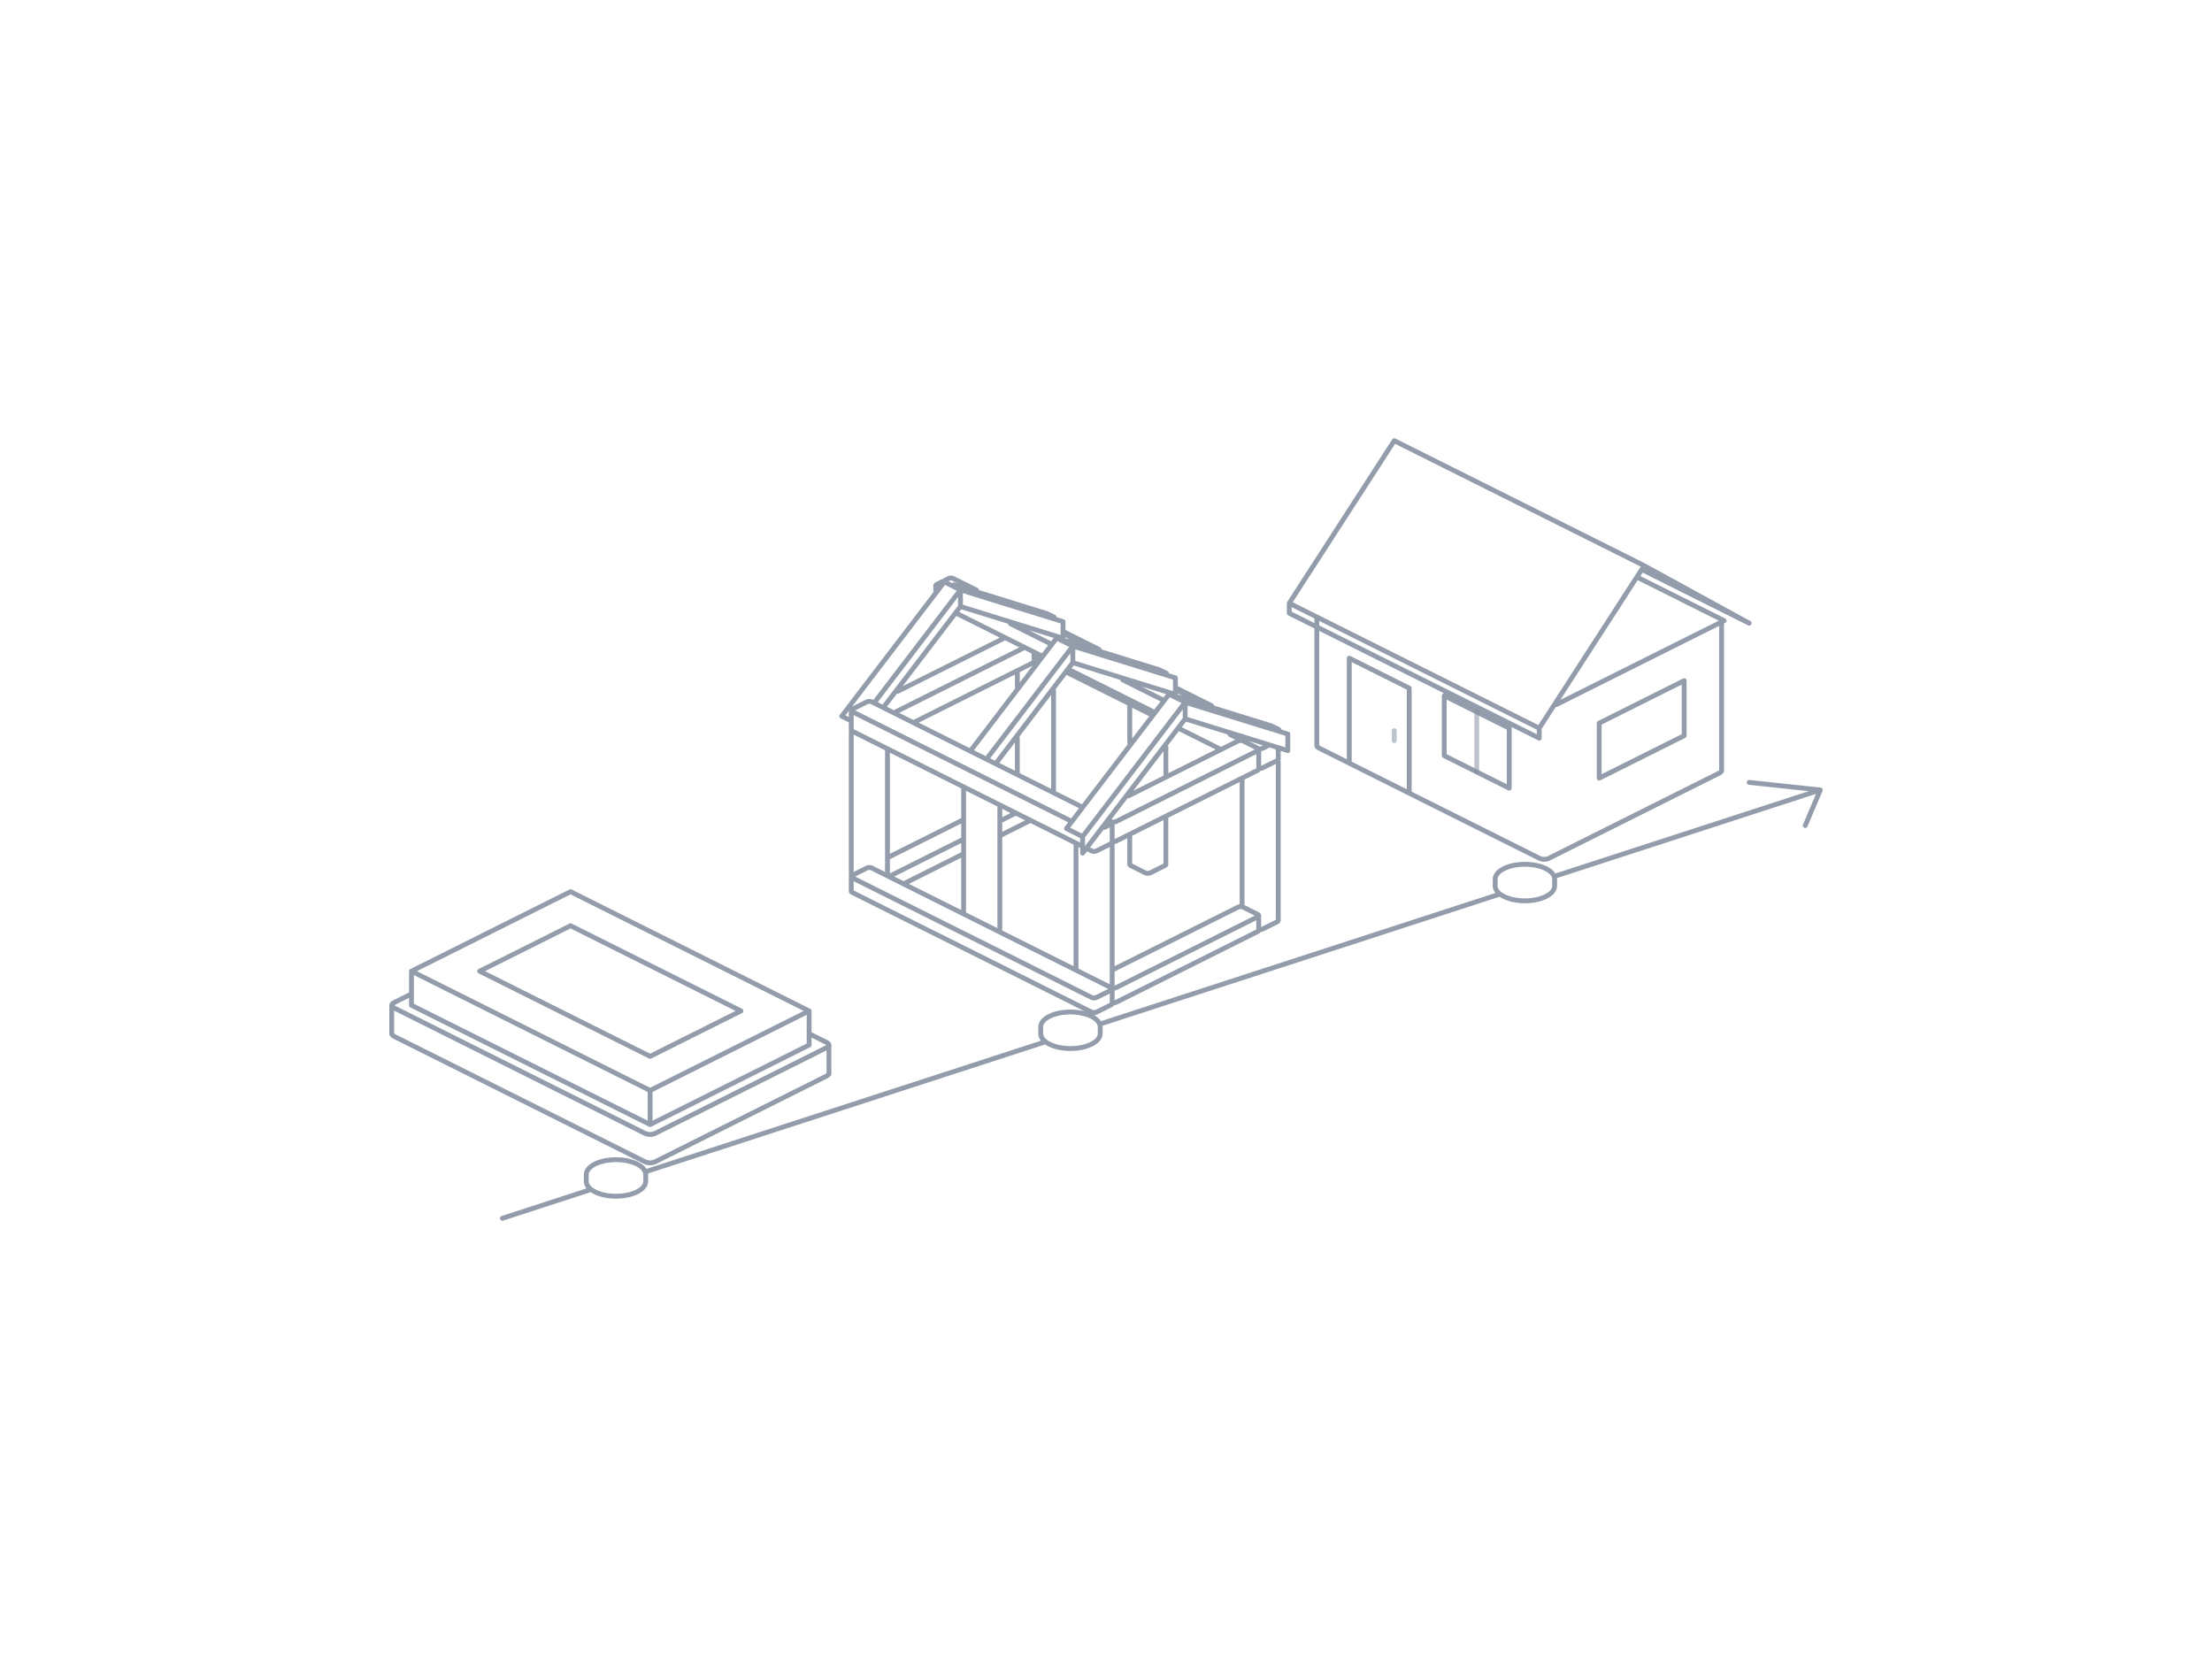
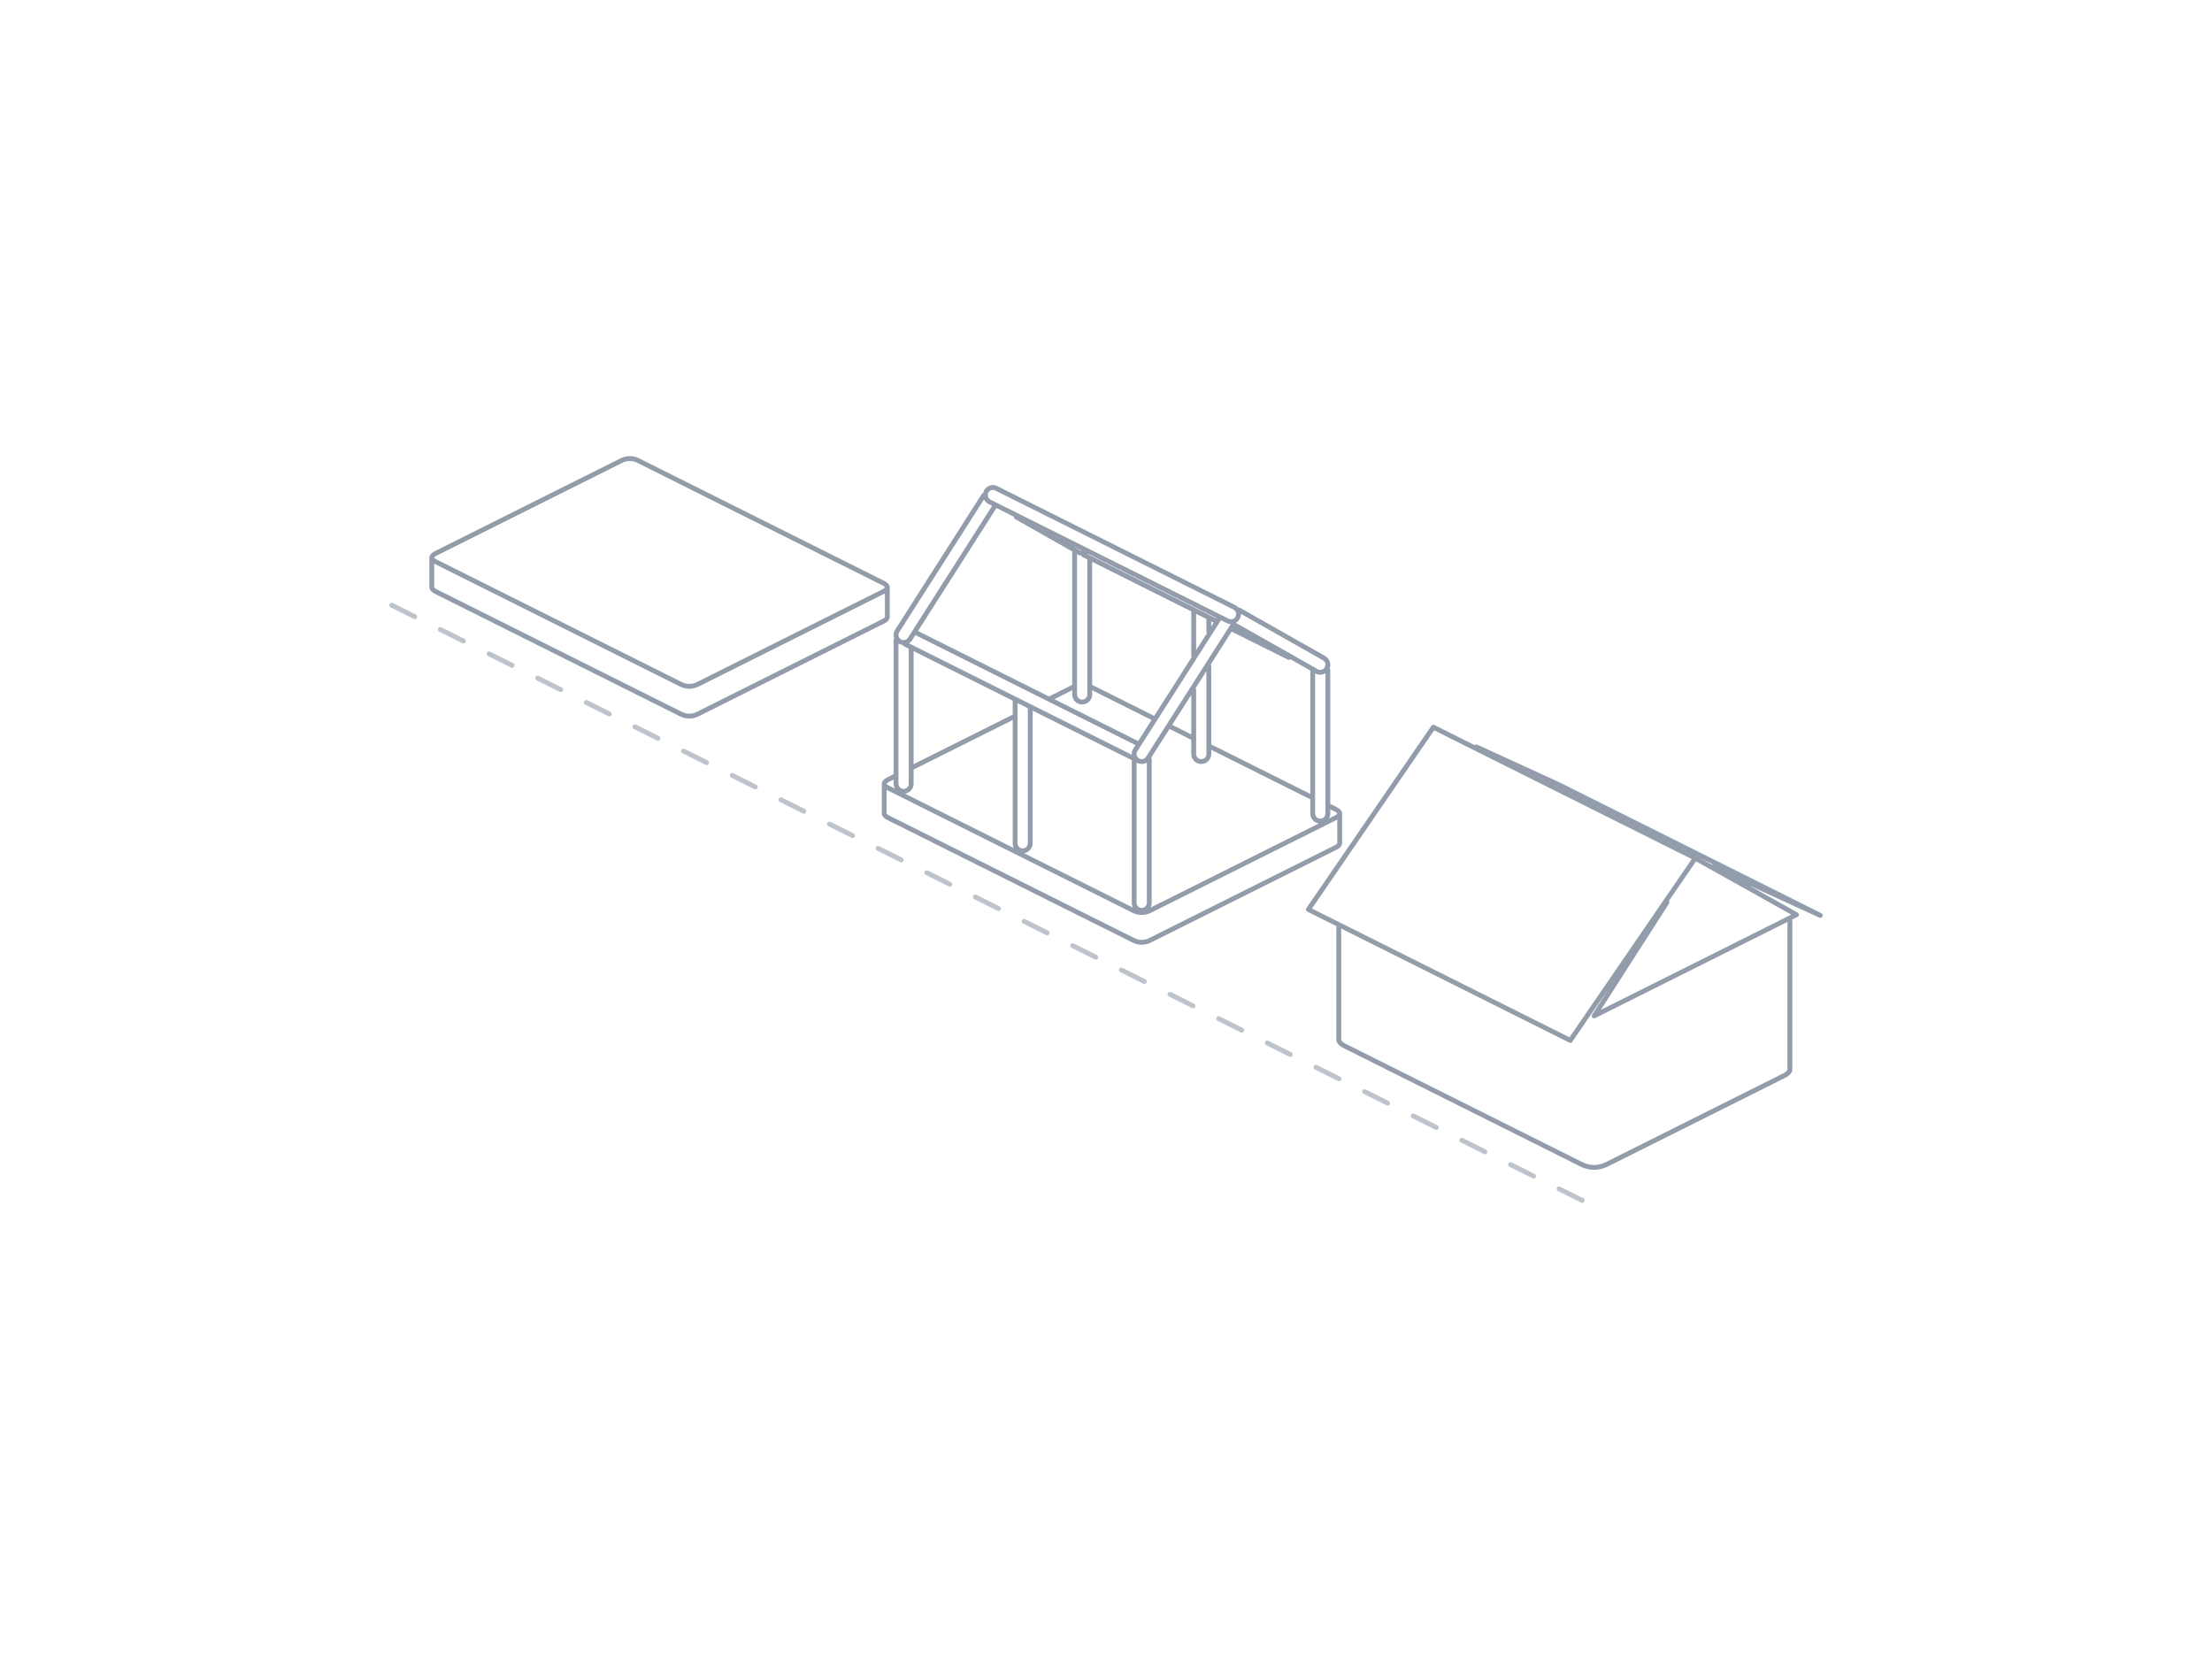
<svg xmlns="http://www.w3.org/2000/svg" viewBox="0 0 480 360" role="img" color="#8792a2" fill="none" stroke="currentColor" stroke-width="1.05" stroke-linecap="round" stroke-linejoin="round">
-   <path vector-effect="non-scaling-stroke" stroke-opacity=".55" d="M302.55,160.72 302.55,158.55 M320.45,167.50 320.45,154.48" />
-   <path vector-effect="non-scaling-stroke" stroke-opacity=".9" d="M109.02,264.37 127.87,258.24 M140.35,254.18 226.48,226.19 M238.96,222.13 325.10,194.14 M337.58,190.08 395.00,171.42 M391.73,179.14 395.00,171.42 379.57,169.78 M88.94,215.85 85.59,217.53 85.41,217.63 85.26,217.73 85.15,217.83 85.07,217.93 85.02,218.04 85.00,218.14 85.00,224.30 85.02,224.41 85.07,224.51 85.15,224.61 85.26,224.72 85.41,224.82 85.59,224.92 139.84,252.04 140.04,252.13 140.24,252.21 140.44,252.26 140.65,252.30 140.86,252.33 141.07,252.34 141.27,252.33 141.48,252.30 141.69,252.26 141.89,252.21 142.09,252.13 142.29,252.04 179.29,233.54 179.47,233.45 179.61,233.34 179.73,233.24 179.81,233.14 179.86,233.04 179.88,232.93 179.88,226.77 179.86,226.66 179.81,226.56 179.73,226.46 179.61,226.36 179.47,226.25 179.29,226.16 175.93,224.48 M179.88,226.77 179.86,226.87 179.81,226.98 179.73,227.08 179.61,227.18 179.47,227.28 179.29,227.38 142.29,245.88 142.09,245.97 141.89,246.04 141.69,246.10 141.48,246.14 141.27,246.16 141.07,246.17 140.86,246.16 140.65,246.14 140.44,246.10 140.24,246.04 140.04,245.97 139.84,245.88 85.59,218.75 85.41,218.65 85.26,218.55 85.15,218.45 85.07,218.35 85.02,218.24 85.00,218.14 M123.81,193.49 175.19,219.18 M89.68,210.55 123.81,193.49 M123.81,200.88 160.79,219.37 141.07,229.23 104.09,210.74 123.81,200.88 M89.29,218.14 140.72,243.85 M140.75,236.47 89.29,210.74 89.29,218.14 M175.58,226.77 141.07,244.03 141.07,236.63 175.58,219.37 175.58,226.77 M220.76,145.92 220.76,149.05 M220.76,160.14 220.76,167.71 M228.62,171.64 228.62,149.85 M245.15,153.12 245.15,161.24 M245.15,181.43 245.15,187.56 245.16,187.61 245.18,187.66 245.22,187.71 245.28,187.76 245.35,187.81 245.44,187.86 248.47,189.38 248.57,189.42 248.67,189.46 248.77,189.48 248.87,189.50 248.97,189.52 249.07,189.52 249.18,189.52 249.28,189.50 249.38,189.48 249.48,189.46 249.58,189.42 249.68,189.38 252.71,187.86 252.80,187.81 252.87,187.76 252.93,187.71 252.97,187.66 252.99,187.61 253.00,187.56 253.00,177.50 M253.00,168.24 253.00,162.05 M269.53,169.24 269.53,196.40 M273.49,201.71 273.56,201.71 273.66,201.70 273.76,201.68 273.86,201.65 273.96,201.61 274.06,201.57 277.10,200.05 277.18,200.00 277.26,199.95 277.31,199.90 277.35,199.85 277.38,199.80 277.38,199.75 277.38,165.30 M224.73,142.52 225.47,142.89 M231.60,145.95 249.85,155.08 M255.98,158.15 264.58,162.45 M273.49,166.73 273.56,166.72 273.66,166.71 273.76,166.69 273.86,166.66 273.96,166.63 274.06,166.58 277.10,165.07 277.18,165.02 277.26,164.97 277.31,164.92 277.35,164.87 277.38,164.82 277.38,164.76 277.38,162.61 M262.89,153.12 255.41,149.38 M238.51,140.93 231.03,137.19 M275.00,161.87 274.06,162.34 273.96,162.39 273.86,162.42 273.76,162.45 273.66,162.47 273.56,162.48 273.47,162.49 M268.89,160.36 266.90,159.37 M208.75,178.03 192.93,185.95 M196.46,191.60 208.75,185.45 M217.31,181.18 223.24,178.21 M220.06,176.62 217.31,178.00 M208.75,182.27 193.49,189.91 193.39,189.95 193.29,189.99 193.25,190.00 M217.73,138.56 194.79,150.03 M198.58,156.62 224.09,143.86 224.18,143.81 224.25,143.76 224.31,143.71 224.35,143.66 224.37,143.61 224.38,143.56 224.38,141.89 M221.97,140.68 194.34,154.50 M269.22,196.72 269.11,196.73 269.01,196.74 268.91,196.76 268.81,196.79 268.71,196.82 268.61,196.87 241.69,210.33 M241.69,217.61 241.76,217.61 241.86,217.60 241.96,217.58 242.06,217.55 242.16,217.51 242.26,217.47 272.85,202.17 272.94,202.12 273.02,202.07 273.07,202.02 273.11,201.97 273.14,201.92 273.14,201.87 273.14,198.69 273.14,198.64 273.11,198.59 273.07,198.53 273.02,198.48 272.94,198.44 272.85,198.39 269.82,196.87 269.72,196.82 269.62,196.79 269.52,196.76 269.42,196.74 269.32,196.73 269.22,196.72 M273.14,198.69 273.14,198.74 273.11,198.79 273.07,198.84 273.02,198.89 272.94,198.94 272.85,198.99 242.26,214.29 242.16,214.33 242.06,214.37 241.96,214.40 241.86,214.42 241.76,214.43 241.69,214.43 M269.22,160.68 269.11,160.68 269.01,160.70 268.91,160.72 268.81,160.74 268.71,160.78 268.61,160.82 244.87,172.70 M241.69,182.63 241.76,182.63 241.86,182.61 241.96,182.59 242.06,182.57 242.16,182.53 242.26,182.48 272.85,167.19 272.94,167.14 273.02,167.09 273.07,167.04 273.11,166.99 273.14,166.94 273.14,166.88 273.14,162.64 273.14,162.59 273.11,162.54 273.07,162.49 273.02,162.44 272.94,162.39 272.85,162.34 269.82,160.82 269.72,160.78 269.62,160.74 269.52,160.72 269.42,160.70 269.32,160.68 269.22,160.68 M273.14,162.64 273.14,162.69 273.11,162.75 273.07,162.80 273.02,162.85 272.94,162.90 272.85,162.94 242.26,178.24 242.16,178.29 242.06,178.32 241.96,178.35 241.86,178.37 241.76,178.38 241.67,178.39 M206.35,125.43 206.25,125.44 206.15,125.45 206.05,125.47 205.95,125.50 205.85,125.53 205.75,125.58 205.05,125.93 M204.54,126.18 203.35,126.78 203.26,126.82 203.19,126.87 203.13,126.92 203.09,126.97 203.07,127.03 203.06,127.08 203.06,128.11 M207.68,133.15 225.94,142.28 M232.07,145.34 250.32,154.47 M259.04,151.93 259.04,151.78 259.04,151.73 259.01,151.68 258.97,151.62 258.92,151.57 258.84,151.53 258.76,151.48 255.41,149.81 M236.28,140.24 231.03,137.61 M211.90,128.05 206.95,125.58 206.86,125.53 206.76,125.50 206.66,125.47 206.56,125.45 206.45,125.44 206.35,125.43 M252.31,151.86 243.63,147.52 M227.93,139.67 219.25,135.33 M227.18,133.15 206.98,126.89 M228.76,133.93 227.18,133.15 M230.68,134.90 208.77,128.11 M208.75,131.71 230.68,138.50 230.68,134.90 M204.92,126.26 182.66,155.41 184.37,156.26 M208.10,127.85 204.92,126.26 M208.42,128.00 189.89,152.27 M191.88,153.27 208.42,131.61 208.42,128.00 M251.57,145.34 231.36,139.08 M253.14,146.12 251.57,145.34 M255.06,147.09 233.15,140.30 M233.14,143.90 255.06,150.69 255.06,147.09 M229.30,138.45 210.77,162.71 M232.48,140.04 229.30,138.45 M232.80,140.20 214.27,164.46 M216.26,165.46 232.80,143.80 232.80,140.20 M184.72,158.94 184.72,189.67 M192.58,189.66 192.58,162.88 M209.10,171.14 209.10,197.92 M216.96,201.85 216.96,175.07 M233.49,183.33 233.49,210.11 M241.34,214.05 241.34,183.33 M188.65,188.24 188.55,188.25 188.44,188.26 188.34,188.28 188.24,188.31 188.14,188.34 188.05,188.39 185.01,189.91 184.92,189.95 184.85,190.00 184.79,190.05 184.75,190.10 184.73,190.16 184.72,190.21 184.72,193.39 184.73,193.44 184.75,193.49 184.79,193.54 184.85,193.59 184.92,193.64 185.01,193.69 236.81,219.59 236.91,219.63 237.01,219.67 237.11,219.70 237.21,219.72 237.31,219.73 237.41,219.73 237.52,219.73 237.62,219.72 237.72,219.70 237.82,219.67 237.92,219.63 238.02,219.59 241.05,218.07 241.14,218.02 241.21,217.97 241.27,217.92 241.31,217.87 241.33,217.82 241.34,217.77 241.34,214.59 241.33,214.54 241.31,214.49 241.27,214.44 241.21,214.39 241.14,214.34 241.05,214.29 189.25,188.39 189.15,188.34 189.05,188.31 188.95,188.28 188.85,188.26 188.75,188.25 188.65,188.24 M241.34,214.59 241.33,214.64 241.31,214.69 241.27,214.74 241.21,214.79 241.14,214.84 241.05,214.89 238.02,216.41 237.92,216.45 237.82,216.49 237.72,216.52 237.62,216.54 237.52,216.55 237.41,216.55 237.31,216.55 237.21,216.54 237.11,216.52 237.01,216.49 236.91,216.45 236.81,216.41 185.01,190.51 184.92,190.46 184.85,190.41 184.79,190.36 184.75,190.31 184.73,190.26 184.72,190.21 M188.65,152.20 188.55,152.20 188.44,152.22 188.34,152.24 188.24,152.26 188.14,152.30 188.05,152.34 185.01,153.86 184.92,153.91 184.85,153.96 184.79,154.01 184.75,154.06 184.73,154.11 184.72,154.16 184.72,158.40 184.73,158.45 184.75,158.51 184.79,158.56 184.85,158.61 184.92,158.66 185.01,158.70 234.57,183.49 M236.06,184.23 236.81,184.61 236.91,184.65 237.01,184.69 237.11,184.71 237.21,184.73 237.31,184.75 237.41,184.75 237.52,184.75 237.62,184.73 237.72,184.71 237.82,184.69 237.92,184.65 238.02,184.61 241.05,183.09 241.14,183.04 241.21,182.99 241.27,182.94 241.31,182.89 241.33,182.84 241.34,182.79 241.34,178.55 241.33,178.49 241.31,178.44 241.27,178.39 241.21,178.34 241.14,178.29 241.05,178.24 240.75,178.09 M234.62,175.03 189.25,152.34 189.15,152.30 189.05,152.26 188.95,152.24 188.85,152.22 188.75,152.20 188.65,152.20 M241.34,178.55 241.33,178.60 241.31,178.65 241.27,178.70 241.21,178.75 241.14,178.80 241.05,178.85 239.63,179.56 M232.28,178.10 185.01,154.46 184.92,154.42 184.85,154.37 184.79,154.32 184.75,154.27 184.73,154.21 184.72,154.16 M275.95,157.53 255.74,151.27 M277.52,158.32 275.95,157.53 M279.45,159.28 257.53,152.50 M257.52,156.09 279.45,162.88 279.45,159.28 M253.69,150.64 231.42,179.79 234.61,181.38 M256.87,152.23 253.69,150.64 M257.18,152.39 234.92,181.54 234.92,185.14 257.18,155.99 257.18,152.39 M285.75,134.27 285.75,161.81 285.77,161.90 285.81,161.99 285.88,162.08 285.98,162.17 286.11,162.26 286.27,162.34 334.01,186.22 334.19,186.30 334.36,186.36 334.54,186.41 334.73,186.45 334.91,186.47 335.09,186.47 335.27,186.47 335.46,186.45 335.64,186.41 335.82,186.36 336.00,186.30 336.17,186.22 373.06,167.77 373.22,167.68 373.35,167.59 373.45,167.50 373.52,167.41 373.57,167.32 373.58,167.23 373.58,135.36 M292.79,165.60 292.79,142.82 305.80,149.33 305.80,172.11 M313.40,163.98 313.40,150.96 327.50,158.01 327.50,171.03 313.40,163.98 M365.46,159.64 347.02,168.86 347.02,156.92 365.46,147.70 365.46,159.64 M374.14,134.69 355.51,125.37 M337.73,152.89 374.14,134.69 M357.09,122.92 379.57,135.23 356.57,123.73 M302.55,95.63 279.77,130.89 334.01,158.01 356.79,122.75 302.55,95.63 M279.77,130.89 334.01,158.01 334.01,160.18 279.77,133.06 279.77,130.89 M133.67,251.65 133.11,251.66 132.55,251.70 132.00,251.76 131.46,251.84 130.94,251.95 130.45,252.08 129.97,252.23 129.52,252.40 129.11,252.59 128.73,252.80 128.39,253.02 128.08,253.26 127.82,253.51 127.61,253.77 127.44,254.04 127.32,254.31 127.24,254.59 127.22,254.87 127.22,256.35 127.24,256.63 127.32,256.91 127.44,257.19 127.61,257.46 127.82,257.72 128.08,257.97 128.39,258.20 128.73,258.43 129.11,258.63 129.52,258.82 129.97,258.99 130.45,259.15 130.94,259.28 131.46,259.38 132.00,259.47 132.55,259.53 133.11,259.57 133.67,259.58 134.23,259.57 134.79,259.53 135.34,259.47 135.88,259.38 136.40,259.28 136.90,259.15 137.37,258.99 137.82,258.82 138.23,258.63 138.61,258.43 138.95,258.20 139.26,257.97 139.52,257.72 139.73,257.46 139.90,257.19 140.02,256.91 140.10,256.63 140.12,256.35 140.12,254.87 140.10,254.59 140.02,254.31 139.90,254.04 139.73,253.77 139.52,253.51 139.26,253.26 138.95,253.02 138.61,252.80 138.23,252.59 137.82,252.40 137.37,252.23 136.90,252.08 136.40,251.95 135.88,251.84 135.34,251.76 134.79,251.70 134.23,251.66 133.67,251.65 M232.29,219.60 231.72,219.61 231.17,219.65 230.62,219.71 230.08,219.79 229.56,219.90 229.06,220.03 228.59,220.18 228.14,220.35 227.72,220.54 227.34,220.75 227.00,220.97 226.70,221.21 226.44,221.46 226.22,221.72 226.05,221.99 225.93,222.26 225.86,222.54 225.84,222.82 225.84,224.30 225.86,224.58 225.93,224.86 226.05,225.14 226.22,225.41 226.44,225.67 226.70,225.92 227.00,226.15 227.34,226.38 227.72,226.58 228.14,226.77 228.59,226.94 229.06,227.10 229.56,227.23 230.08,227.33 230.62,227.42 231.17,227.48 231.72,227.52 232.29,227.53 232.85,227.52 233.41,227.48 233.95,227.42 234.49,227.33 235.01,227.23 235.51,227.10 235.98,226.94 236.43,226.77 236.85,226.58 237.23,226.38 237.57,226.15 237.87,225.92 238.13,225.67 238.35,225.41 238.52,225.14 238.64,224.86 238.71,224.58 238.74,224.30 238.74,222.82 238.71,222.54 238.64,222.26 238.52,221.99 238.35,221.72 238.13,221.46 237.87,221.21 237.57,220.97 237.23,220.75 236.85,220.54 236.43,220.35 235.98,220.18 235.51,220.03 235.01,219.90 234.49,219.79 233.95,219.71 233.41,219.65 232.85,219.61 232.29,219.60 M330.90,187.55 330.34,187.56 329.78,187.60 329.23,187.66 328.69,187.74 328.17,187.85 327.68,187.98 327.20,188.13 326.75,188.30 326.34,188.49 325.96,188.70 325.62,188.92 325.31,189.16 325.05,189.41 324.84,189.67 324.67,189.94 324.55,190.21 324.47,190.49 324.45,190.77 324.45,192.25 324.47,192.53 324.55,192.81 324.67,193.09 324.84,193.36 325.05,193.62 325.31,193.87 325.62,194.10 325.96,194.33 326.34,194.53 326.75,194.72 327.20,194.89 327.68,195.05 328.17,195.18 328.69,195.28 329.23,195.37 329.78,195.43 330.34,195.47 330.90,195.48 331.46,195.47 332.02,195.43 332.57,195.37 333.11,195.28 333.63,195.18 334.13,195.05 334.60,194.89 335.05,194.72 335.46,194.53 335.84,194.33 336.18,194.10 336.49,193.87 336.75,193.62 336.96,193.36 337.13,193.09 337.25,192.81 337.33,192.53 337.35,192.25 337.35,190.77 337.33,190.49 337.25,190.21 337.13,189.94 336.96,189.67 336.75,189.41 336.49,189.16 336.18,188.92 335.84,188.70 335.46,188.49 335.05,188.30 334.60,188.13 334.13,187.98 333.63,187.85 333.11,187.74 332.57,187.66 332.02,187.60 331.46,187.56 330.90,187.55" />
+   <path vector-effect="non-scaling-stroke" stroke-opacity=".55" d="M85.00,131.32 90.01,133.83 M95.56,136.60 100.56,139.11 M106.11,141.88 111.12,144.38 M116.67,147.16 121.67,149.66 M127.22,152.43 132.23,154.94 M137.78,157.71 142.78,160.22 M148.33,162.99 153.34,165.49 M158.89,168.27 163.90,170.77 M169.44,173.54 174.45,176.05 M180.00,178.82 185.01,181.33 M190.55,184.10 195.56,186.60 M201.11,189.38 206.12,191.88 M211.66,194.66 216.67,197.16 M222.22,199.93 227.23,202.44 M232.77,205.21 237.78,207.71 M243.33,210.49 248.34,212.99 M253.88,215.77 258.89,218.27 M264.44,221.04 269.45,223.55 M274.99,226.32 280.00,228.83 M285.55,231.60 290.56,234.10 M296.10,236.88 301.11,239.38 M306.66,242.15 311.67,244.66 M317.21,247.43 322.22,249.94 M327.77,252.71 332.78,255.21 M338.32,257.99 343.33,260.49" />
+   <path vector-effect="non-scaling-stroke" stroke-opacity=".9" d="M136.67,99.51 136.36,99.52 136.04,99.56 135.74,99.62 135.43,99.70 135.13,99.81 134.83,99.95 94.58,120.07 94.32,120.22 94.10,120.37 93.92,120.53 93.80,120.68 93.73,120.83 93.70,120.99 93.70,127.45 93.73,127.60 93.80,127.76 93.92,127.91 94.10,128.07 94.32,128.22 94.58,128.37 147.75,154.95 148.05,155.08 148.35,155.19 148.65,155.28 148.96,155.34 149.27,155.38 149.58,155.39 149.89,155.38 150.21,155.34 150.51,155.28 150.82,155.19 151.12,155.08 151.42,154.95 191.67,134.82 191.93,134.68 192.15,134.53 192.33,134.37 192.45,134.22 192.52,134.06 192.55,133.91 192.55,127.45 192.52,127.29 192.45,127.14 192.33,126.98 192.15,126.83 191.93,126.68 191.67,126.53 138.50,99.95 138.20,99.81 137.90,99.70 137.60,99.62 137.29,99.56 136.98,99.52 136.67,99.51 M192.55,127.45 192.52,127.60 192.45,127.76 192.33,127.91 192.15,128.07 191.93,128.22 191.67,128.37 151.42,148.49 151.12,148.62 150.82,148.73 150.51,148.82 150.21,148.88 149.89,148.92 149.58,148.93 149.27,148.92 148.96,148.88 148.65,148.82 148.35,148.73 148.05,148.62 147.75,148.49 94.58,121.91 94.32,121.76 94.10,121.61 93.92,121.46 93.80,121.30 93.73,121.15 93.70,120.99 M232.84,149.11 228.02,151.52 M219.93,155.57 198.07,166.50 M194.09,168.49 192.75,169.16 192.48,169.31 192.26,169.46 192.09,169.61 191.97,169.76 191.89,169.92 191.87,170.07 191.87,176.53 191.89,176.69 191.97,176.84 192.09,177.00 192.26,177.15 192.48,177.30 192.75,177.45 245.92,204.03 246.21,204.17 246.51,204.28 246.82,204.36 247.13,204.42 247.44,204.46 247.75,204.47 248.06,204.46 248.37,204.42 248.68,204.36 248.99,204.28 249.29,204.17 249.58,204.03 289.83,183.91 290.10,183.76 290.32,183.61 290.49,183.46 290.62,183.30 290.69,183.15 290.71,182.99 290.71,176.53 290.69,176.38 290.62,176.22 290.49,176.07 290.32,175.91 290.10,175.76 289.83,175.62 288.49,174.94 M284.51,172.95 262.66,162.03 M258.68,160.04 253.92,157.66 M250.33,155.87 236.82,149.11 M290.71,176.53 290.69,176.69 290.62,176.84 290.49,177.00 290.32,177.15 290.10,177.30 289.83,177.45 249.58,197.57 249.29,197.71 248.99,197.82 248.68,197.90 248.37,197.96 248.06,198.00 247.75,198.01 247.44,198.00 247.13,197.96 246.82,197.90 246.51,197.82 246.21,197.71 245.92,197.57 192.75,170.99 192.48,170.84 192.26,170.69 192.09,170.54 191.97,170.39 191.89,170.23 191.87,170.07 M233.19,119.77 233.19,150.70 233.21,150.91 233.25,151.12 233.32,151.33 233.41,151.52 233.53,151.70 233.67,151.86 233.83,152.00 234.01,152.12 234.21,152.21 234.41,152.28 234.62,152.33 234.83,152.34 235.05,152.33 235.26,152.28 235.46,152.21 235.65,152.12 235.83,152.00 235.99,151.86 236.13,151.70 236.25,151.52 236.35,151.33 236.42,151.12 236.46,150.91 236.47,150.70 236.47,121.45 M194.44,138.91 194.44,170.07 194.46,170.29 194.50,170.50 194.57,170.70 194.66,170.89 194.78,171.07 194.92,171.23 195.08,171.38 195.26,171.49 195.46,171.59 195.66,171.66 195.87,171.70 196.08,171.71 196.30,171.70 196.51,171.66 196.71,171.59 196.90,171.49 197.08,171.38 197.24,171.23 197.38,171.07 197.50,170.89 197.60,170.70 197.67,170.50 197.71,170.29 197.72,170.07 197.72,140.83 M259.03,132.73 259.03,142.25 M259.03,149.65 259.03,163.62 259.04,163.83 259.08,164.04 259.15,164.24 259.25,164.44 259.37,164.61 259.51,164.78 259.67,164.92 259.85,165.04 260.04,165.13 260.24,165.20 260.45,165.24 260.67,165.26 260.88,165.24 261.09,165.20 261.29,165.13 261.49,165.04 261.67,164.92 261.83,164.78 261.97,164.61 262.09,164.44 262.18,164.24 262.25,164.04 262.29,163.83 262.31,163.62 262.31,144.51 M262.31,137.11 262.31,134.37 M220.28,152.10 220.28,182.99 220.29,183.20 220.33,183.42 220.40,183.62 220.50,183.81 220.62,183.99 220.76,184.15 220.92,184.29 221.10,184.41 221.29,184.51 221.49,184.58 221.70,184.62 221.92,184.63 222.13,184.62 222.34,184.58 222.54,184.51 222.74,184.41 222.92,184.29 223.08,184.15 223.22,183.99 223.34,183.81 223.43,183.62 223.50,183.42 223.54,183.20 223.56,182.99 223.56,153.74 M284.86,145.65 284.86,176.53 284.87,176.75 284.92,176.96 284.98,177.16 285.08,177.35 285.20,177.53 285.34,177.69 285.50,177.83 285.68,177.95 285.87,178.05 286.08,178.12 286.29,178.16 286.50,178.17 286.71,178.16 286.92,178.12 287.13,178.05 287.32,177.95 287.50,177.83 287.66,177.69 287.80,177.53 287.92,177.35 288.02,177.16 288.08,176.96 288.13,176.75 288.14,176.53 288.14,145.37 M246.11,165.02 246.11,195.91 246.12,196.12 246.17,196.33 246.23,196.54 246.33,196.73 246.45,196.91 246.59,197.07 246.75,197.21 246.93,197.33 247.12,197.42 247.33,197.49 247.54,197.53 247.75,197.55 247.96,197.53 248.17,197.49 248.38,197.42 248.57,197.33 248.75,197.21 248.91,197.07 249.05,196.91 249.17,196.73 249.27,196.54 249.33,196.33 249.38,196.12 249.39,195.91 249.39,164.74 M235.11,120.38 263.82,134.74 M267.40,136.53 279.69,142.67 M246.85,161.33 198.76,137.29 M196.35,139.75 246.01,164.58 M213.47,107.49 194.70,136.90 194.60,137.09 194.52,137.29 194.47,137.50 194.44,137.71 194.45,137.92 194.48,138.14 194.54,138.34 194.63,138.54 194.74,138.72 194.87,138.89 195.03,139.04 195.20,139.17 195.39,139.27 195.59,139.35 195.80,139.40 196.01,139.42 196.22,139.42 196.44,139.38 196.64,139.32 196.84,139.24 197.02,139.13 197.19,138.99 197.34,138.84 197.47,138.67 215.86,109.85 M220.56,112.20 234.02,119.83 234.22,119.93 234.42,120.00 234.63,120.04 234.85,120.05 235.06,120.03 235.27,119.99 235.47,119.92 235.67,119.82 235.72,119.78 M264.57,134.21 246.37,162.73 246.26,162.92 246.19,163.12 246.13,163.33 246.11,163.54 246.12,163.76 246.15,163.97 246.21,164.18 246.29,164.37 246.41,164.56 246.54,164.72 246.69,164.87 246.87,165.00 247.06,165.10 247.26,165.18 247.46,165.23 247.68,165.25 247.89,165.25 248.10,165.22 248.31,165.16 248.51,165.07 248.69,164.96 248.86,164.83 249.01,164.67 249.13,164.50 267.67,135.46 285.69,145.67 285.88,145.76 286.09,145.83 286.30,145.87 286.51,145.88 286.73,145.87 286.94,145.82 287.14,145.75 287.33,145.65 287.51,145.53 287.67,145.39 287.81,145.23 287.93,145.05 288.02,144.86 288.09,144.65 288.13,144.44 288.14,144.23 288.12,144.01 288.08,143.80 288.01,143.60 287.91,143.41 287.79,143.23 287.65,143.07 287.49,142.93 287.31,142.81 268.91,132.39 M266.39,134.73 266.59,134.81 266.80,134.87 267.01,134.90 267.22,134.90 267.44,134.87 267.64,134.82 267.84,134.74 268.03,134.63 268.20,134.50 268.35,134.35 268.48,134.18 268.59,134.00 268.68,133.80 268.73,133.59 268.76,133.38 268.76,133.16 268.74,132.95 268.68,132.74 268.60,132.54 268.49,132.36 268.36,132.19 268.21,132.03 268.04,131.90 267.86,131.79 216.19,105.96 215.99,105.88 215.79,105.82 215.57,105.79 215.36,105.79 215.15,105.82 214.94,105.87 214.74,105.95 214.55,106.06 214.38,106.19 214.23,106.34 214.10,106.51 213.99,106.69 213.91,106.89 213.85,107.10 213.82,107.31 213.82,107.53 213.85,107.74 213.90,107.95 213.98,108.15 214.09,108.33 214.22,108.50 214.37,108.66 214.54,108.79 214.72,108.90 266.39,134.73 M290.51,201.04 290.51,225.62 290.55,225.85 290.66,226.08 290.84,226.31 291.10,226.54 291.43,226.77 291.83,226.99 343.17,252.66 343.61,252.86 344.06,253.02 344.52,253.15 344.98,253.24 345.45,253.30 345.92,253.32 346.38,253.30 346.85,253.24 347.31,253.15 347.77,253.02 348.22,252.86 348.67,252.66 387.08,233.45 387.49,233.23 387.82,233.00 388.07,232.77 388.26,232.54 388.37,232.31 388.40,232.07 388.40,199.60 M371.85,188.04 395.00,198.64 338.17,170.23 320.35,162.07 M389.83,198.49 345.92,220.45 361.74,195.79 M368.18,186.39 389.83,198.49 M311.04,157.80 367.88,186.22 340.75,225.77 283.92,197.35 311.04,157.80" />
</svg>
